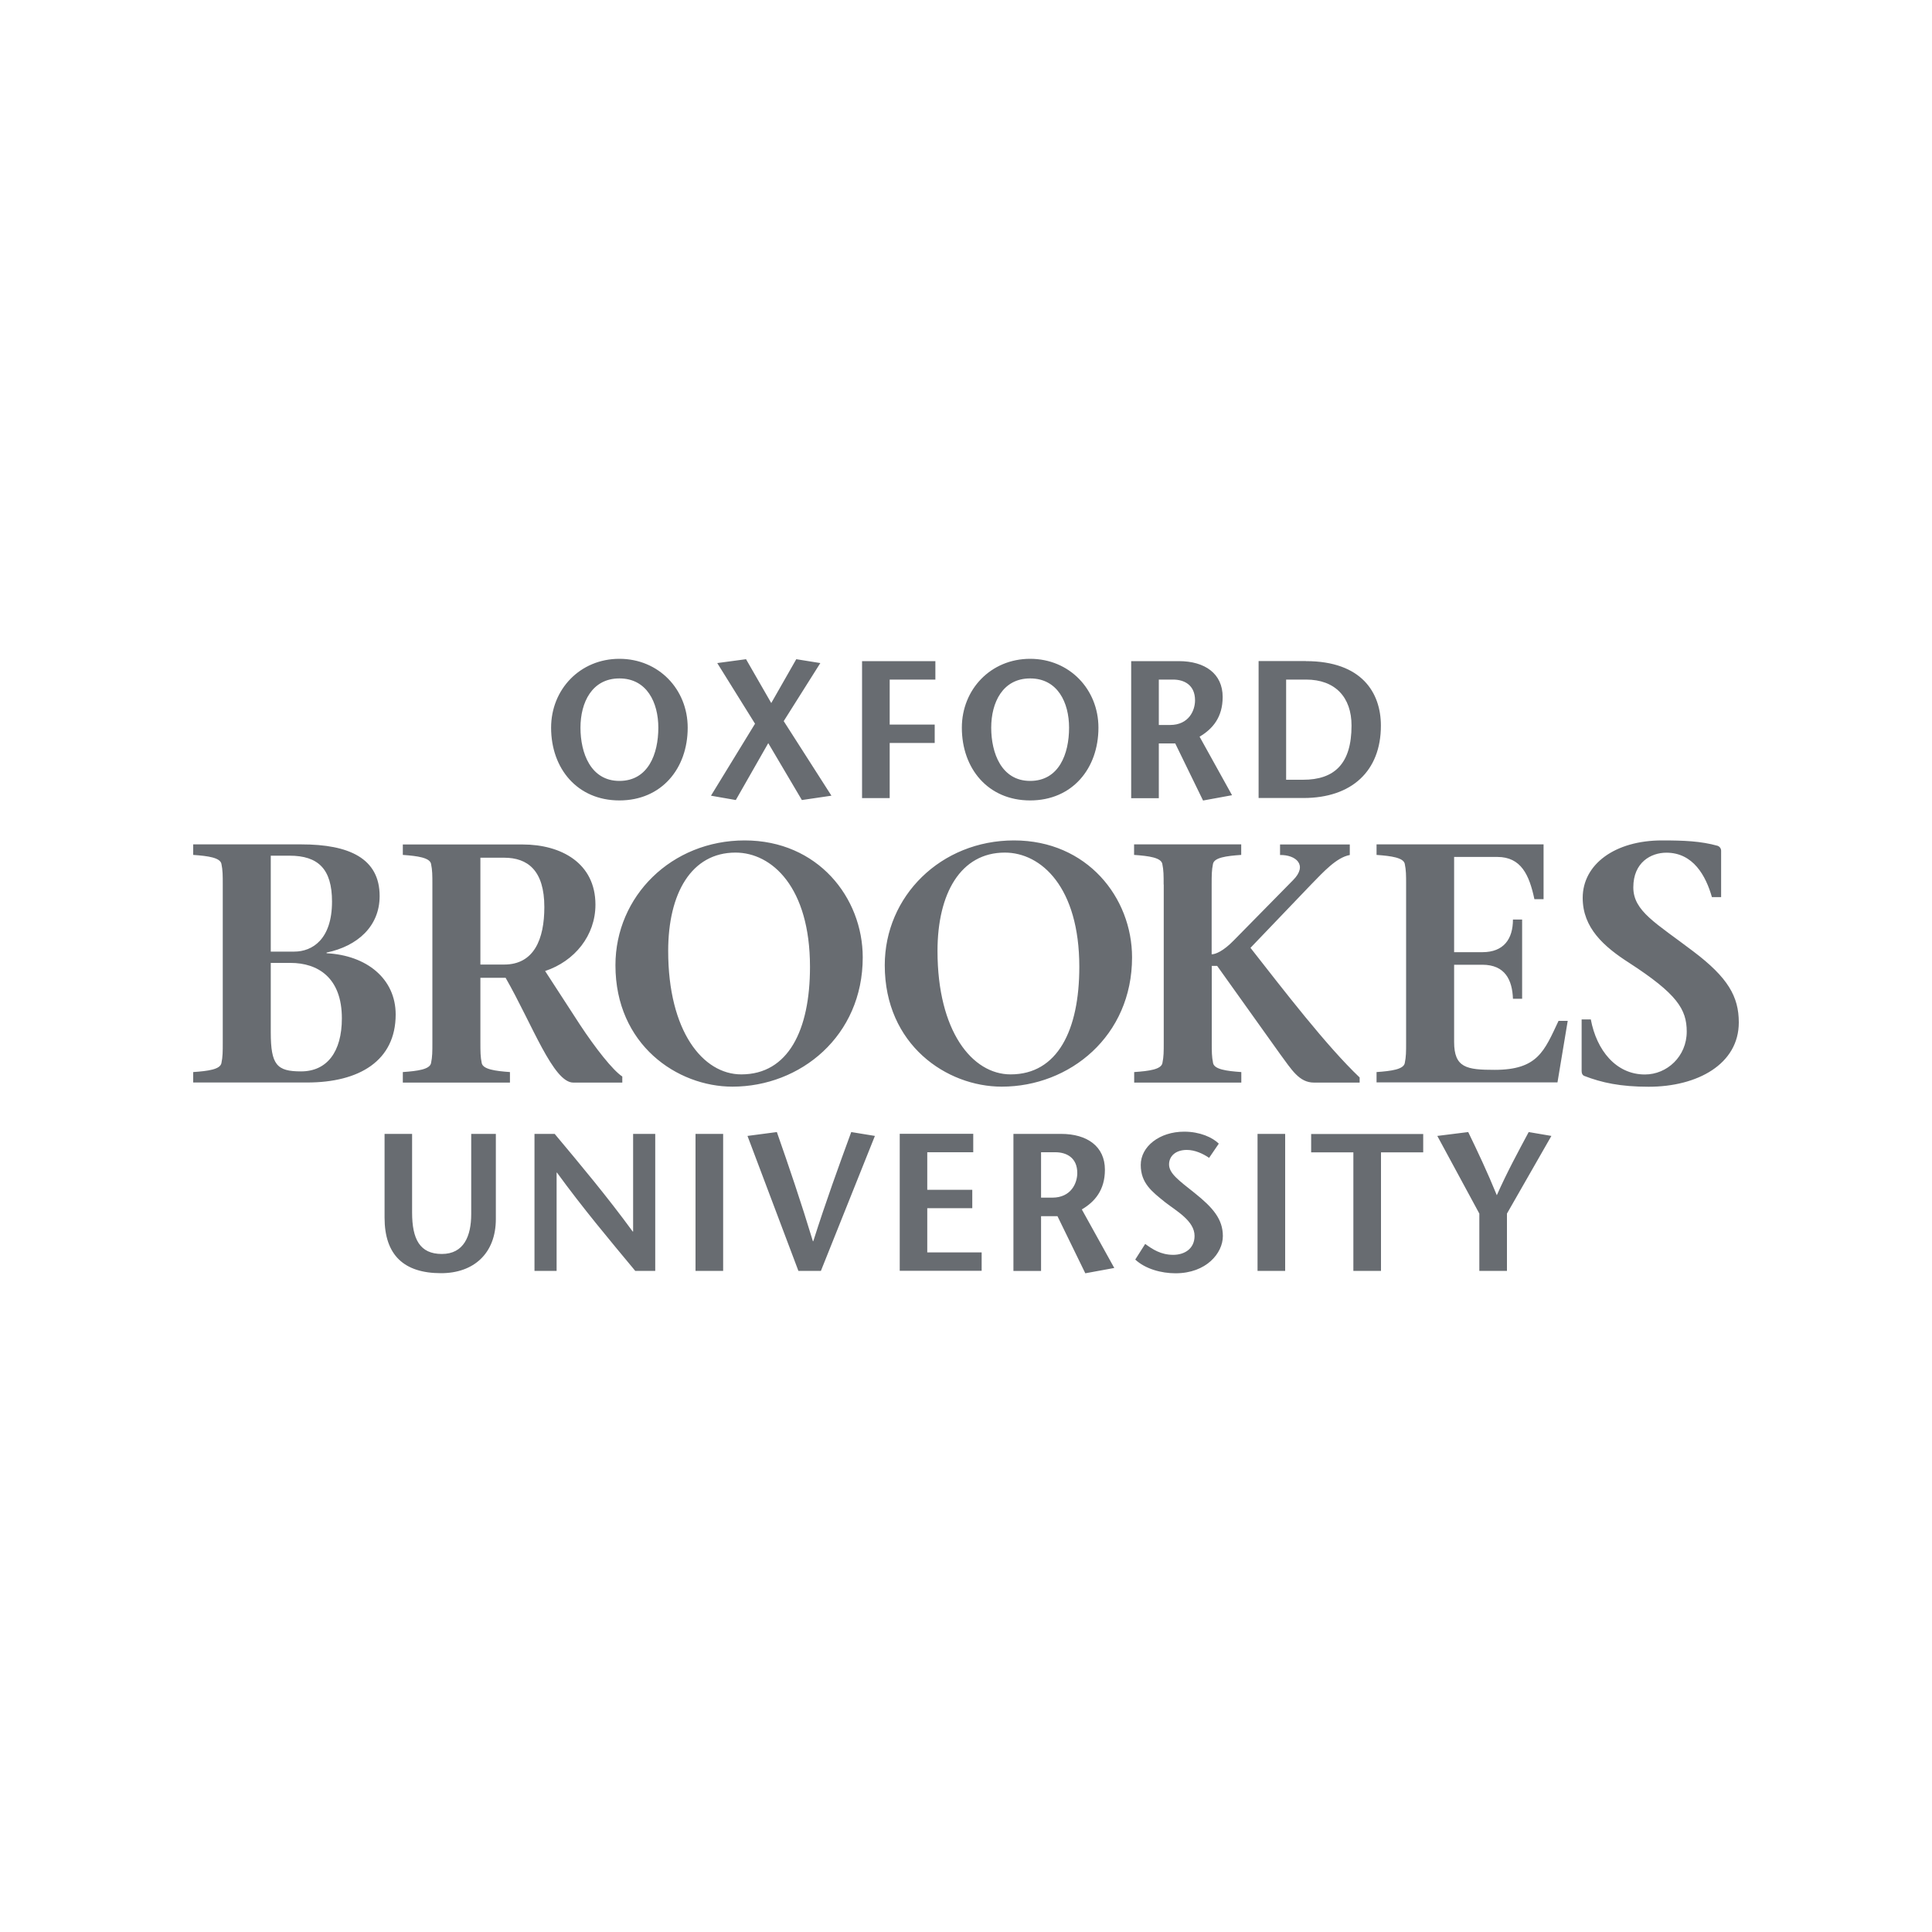
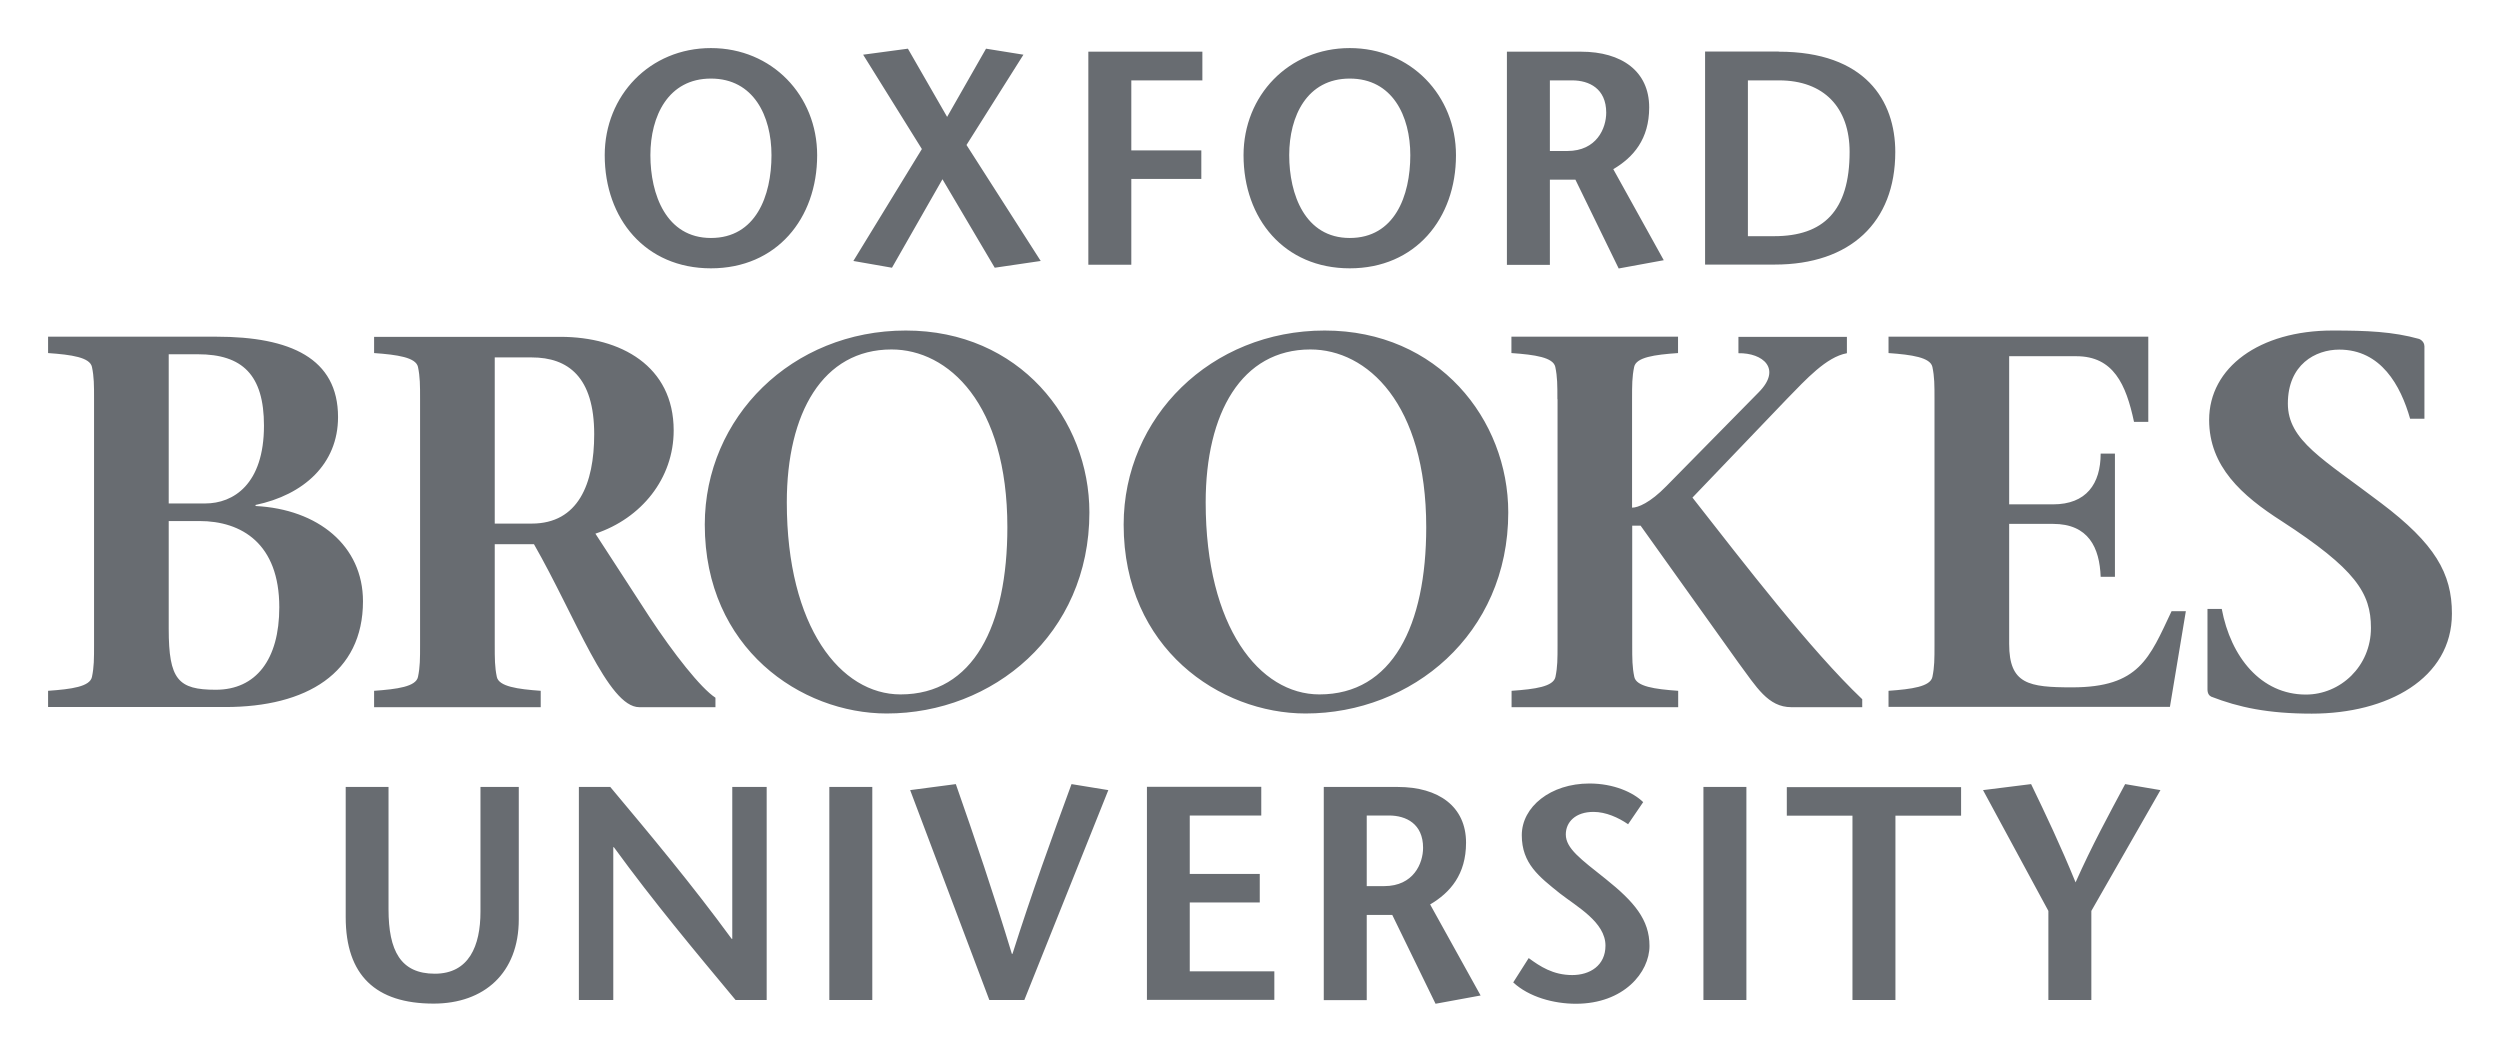
- <svg xmlns="http://www.w3.org/2000/svg" data-name="Layer 3" viewBox="0 0 200 200">
+ <svg xmlns="http://www.w3.org/2000/svg" data-name="Layer 3" viewBox="16.80 65.00 166.40 70.01">
  <path d="M42.66 117.38v8.14c0 2.77.81 4.29 3.08 4.29s3.04-1.84 3.04-4.13v-8.3h2.55v8.81c0 3.58-2.31 5.61-5.67 5.61-3.85 0-5.85-1.88-5.85-5.75v-8.67h2.86Zm25.17 14.18h-2.07c-2.71-3.26-5.43-6.5-8.1-10.17h-.04v10.17h-2.29v-14.18h2.09c2.71 3.24 5.41 6.46 8.08 10.11h.04v-10.11h2.29zm4.17 0v-14.18h2.86v14.18zm10.65 0-5.27-13.97 3.04-.4c1.26 3.6 2.49 7.21 3.73 11.3h.04c1.3-4.09 2.61-7.7 3.93-11.3l2.45.4-5.59 13.97zm18.1-12.28h-4.76v3.89h4.66v1.9h-4.66v4.58h5.63v1.9h-8.48v-14.18h7.61v1.9Zm4.17-1.9h4.92c2.71 0 4.54 1.3 4.54 3.71 0 2.11-1.05 3.32-2.39 4.11l3.36 6.06-3 .55-2.88-5.91h-1.7v5.67h-2.86v-14.18Zm2.86 6.6h1.15c1.96 0 2.59-1.52 2.59-2.55 0-1.6-1.13-2.15-2.27-2.15h-1.48v4.7Zm17.37-4.13c-.63-.43-1.46-.81-2.29-.81-1.19 0-1.84.67-1.84 1.5 0 .93.99 1.64 2.65 2.96 1.9 1.52 2.92 2.71 2.92 4.46s-1.7 3.85-4.9 3.85c-1.48 0-3.12-.45-4.17-1.42l1.03-1.62c.75.55 1.62 1.13 2.9 1.13 1.17 0 2.21-.63 2.21-1.96 0-1.56-1.9-2.59-3.04-3.48-1.38-1.11-2.53-1.98-2.53-3.87s1.92-3.44 4.5-3.44c1.62 0 2.92.59 3.58 1.24l-1.01 1.48Zm5.03 11.71v-14.18h2.86v14.18zm9.92 0v-12.27h-4.37v-1.9h11.6v1.9h-4.37v12.27h-2.85Zm13.04 0v-5.93l-4.35-8.04 3.2-.4c.99 2.05 1.96 4.09 2.96 6.54 1.09-2.45 2.21-4.5 3.3-6.54l2.35.4-4.6 8.04v5.93zM57.05 75.33c0-3.97 3-7.13 7.07-7.13s7.07 3.16 7.07 7.13c0 4.23-2.71 7.53-7.07 7.53s-7.07-3.3-7.07-7.53m11.1 0c0-2.61-1.19-5.1-4.03-5.1s-4.03 2.49-4.03 5.1 1.05 5.51 4.03 5.51 4.03-2.79 4.03-5.51m14.86 7.49-3.48-5.89-3.36 5.89-2.57-.45 4.56-7.45-3.91-6.28 2.98-.4 2.61 4.54 2.59-4.54 2.49.4-3.79 6.01 4.94 7.72zm13.83-12.47H92.1v4.66h4.66v1.9H92.1v5.71h-2.86V68.44h7.59v1.9Zm2.73 4.98c0-3.97 3-7.13 7.07-7.13s7.07 3.16 7.07 7.13c0 4.23-2.71 7.53-7.07 7.53s-7.07-3.3-7.07-7.53m11.1 0c0-2.61-1.19-5.1-4.03-5.1s-4.03 2.49-4.03 5.1 1.05 5.51 4.03 5.51 4.03-2.79 4.03-5.51m6.44-6.89h4.92c2.71 0 4.54 1.3 4.54 3.71 0 2.11-1.05 3.32-2.39 4.11l3.36 6.06-3 .55-2.88-5.91h-1.7v5.67h-2.86V68.45Zm2.86 6.61h1.15c1.96 0 2.59-1.52 2.59-2.55 0-1.6-1.13-2.15-2.27-2.15h-1.48v4.7Zm15.22-6.61c5.77 0 7.76 3.26 7.76 6.68 0 4.68-3 7.49-8.02 7.49h-4.64V68.43h4.9Zm-2.04 12.28h1.74c3.26 0 5.02-1.66 5.02-5.61 0-2.94-1.7-4.76-4.7-4.76h-2.07v10.37ZM20 112.07v-1.09c1.58-.11 2.78-.28 2.92-.92.14-.67.14-1.2.14-2.15V91.57c0-.95 0-1.48-.14-2.15-.14-.63-1.34-.81-2.92-.92v-1.09h11.2c4.93 0 8.1 1.44 8.1 5.35 0 3.13-2.29 5.18-5.49 5.85v.07c4.15.21 7.15 2.64 7.15 6.34 0 4.79-3.77 7.04-9.16 7.04H20Zm8.03-13.56h2.43c1.87 0 3.91-1.27 3.91-5.18 0-3.38-1.44-4.75-4.4-4.75h-1.94zm0 8.35c0 3.38.63 4.05 3.13 4.05 2.68 0 4.23-2.01 4.23-5.49 0-4.23-2.5-5.74-5.32-5.74h-2.04zM41.7 87.42h12.4c4.01 0 7.54 1.94 7.54 6.23 0 3.2-2.15 5.85-5.21 6.87l3.59 5.53c1.62 2.46 3.42 4.75 4.4 5.39v.63h-5.07c-2.08 0-4.23-5.99-7.01-10.85h-2.61v6.69c0 .95 0 1.48.14 2.15.14.63 1.37.81 2.92.92v1.09H41.7v-1.09c1.55-.11 2.78-.28 2.92-.92.14-.67.14-1.2.14-2.15V91.57c0-.95 0-1.48-.14-2.15-.14-.63-1.37-.81-2.92-.92v-1.09Zm8.03 12.43h2.46c3.1 0 4.16-2.64 4.16-5.95 0-3.8-1.73-5.11-4.16-5.11h-2.46zm13.98.07c0-7.15 5.81-12.92 13.38-12.92s12.22 5.92 12.22 12.11c0 8.13-6.44 13.38-13.49 13.38-5.7 0-12.11-4.33-12.11-12.57m20.14.17c0-8.24-3.94-11.83-7.71-11.83-4.58 0-6.97 4.23-6.97 10.18 0 8.31 3.59 12.78 7.57 12.78 4.86 0 7.11-4.58 7.11-11.13m7.74-.17c0-7.15 5.81-12.92 13.38-12.92s12.22 5.92 12.22 12.11c0 8.13-6.44 13.38-13.49 13.38-5.7 0-12.11-4.33-12.11-12.57m20.14.17c0-8.24-3.94-11.83-7.71-11.83-4.58 0-6.97 4.23-6.97 10.18 0 8.31 3.59 12.78 7.57 12.78 4.86 0 7.11-4.58 7.11-11.13m8.73-8.52c0-.95 0-1.48-.14-2.15-.14-.63-1.34-.81-2.92-.92v-1.09h11.09v1.09c-1.58.11-2.78.28-2.92.92-.14.67-.14 1.2-.14 2.15v7.22c.39 0 1.2-.32 2.29-1.44l6.13-6.23c1.58-1.58.28-2.64-1.34-2.61v-1.09h7.22v1.09c-1.37.25-2.71 1.73-3.98 3.03l-6.3 6.58c3.45 4.4 7.85 10.14 11.3 13.42v.53h-4.72c-1.55 0-2.32-1.34-3.52-2.96L126 99.99h-.56v7.92c0 .95 0 1.48.14 2.15.14.63 1.34.81 2.92.92v1.09h-11.09v-1.09c1.58-.11 2.78-.28 2.92-.92.14-.67.14-1.2.14-2.15V91.57Zm22.04 19.41c1.55-.11 2.78-.28 2.92-.92.14-.67.14-1.2.14-2.15V91.57c0-.95 0-1.48-.14-2.15-.14-.63-1.37-.81-2.92-.92v-1.09h17.29v5.67h-.95c-.53-2.5-1.37-4.37-3.84-4.37h-4.47v9.86h2.92c2.22 0 3.17-1.37 3.17-3.38h.95v8.2h-.95c-.07-1.94-.81-3.52-3.17-3.52h-2.92v7.99c0 2.68 1.3 2.89 4.19 2.89 4.47 0 5.14-1.94 6.62-5.07h.95l-1.06 6.37H142.5v-1.09Zm34.72-18.1c-.63-2.22-1.94-4.61-4.72-4.61-1.58 0-3.42.99-3.42 3.59 0 2.47 2.36 3.7 6.2 6.62 3.59 2.71 4.72 4.68 4.72 7.36 0 4.33-4.3 6.66-9.33 6.66-2.92 0-4.86-.42-6.69-1.13-.14-.07-.25-.21-.25-.49v-5.35h.95c.6 3.2 2.61 5.7 5.6 5.7 2.29 0 4.33-1.87 4.33-4.44 0-2.32-1.02-3.91-5.95-7.11-2.64-1.69-4.82-3.63-4.82-6.73 0-3.49 3.35-5.95 8.21-5.95 2.29 0 4.01.07 5.77.56.25.11.35.32.35.49v4.82h-.95Z" style="fill:#686c71;stroke-width:0" />
</svg>
